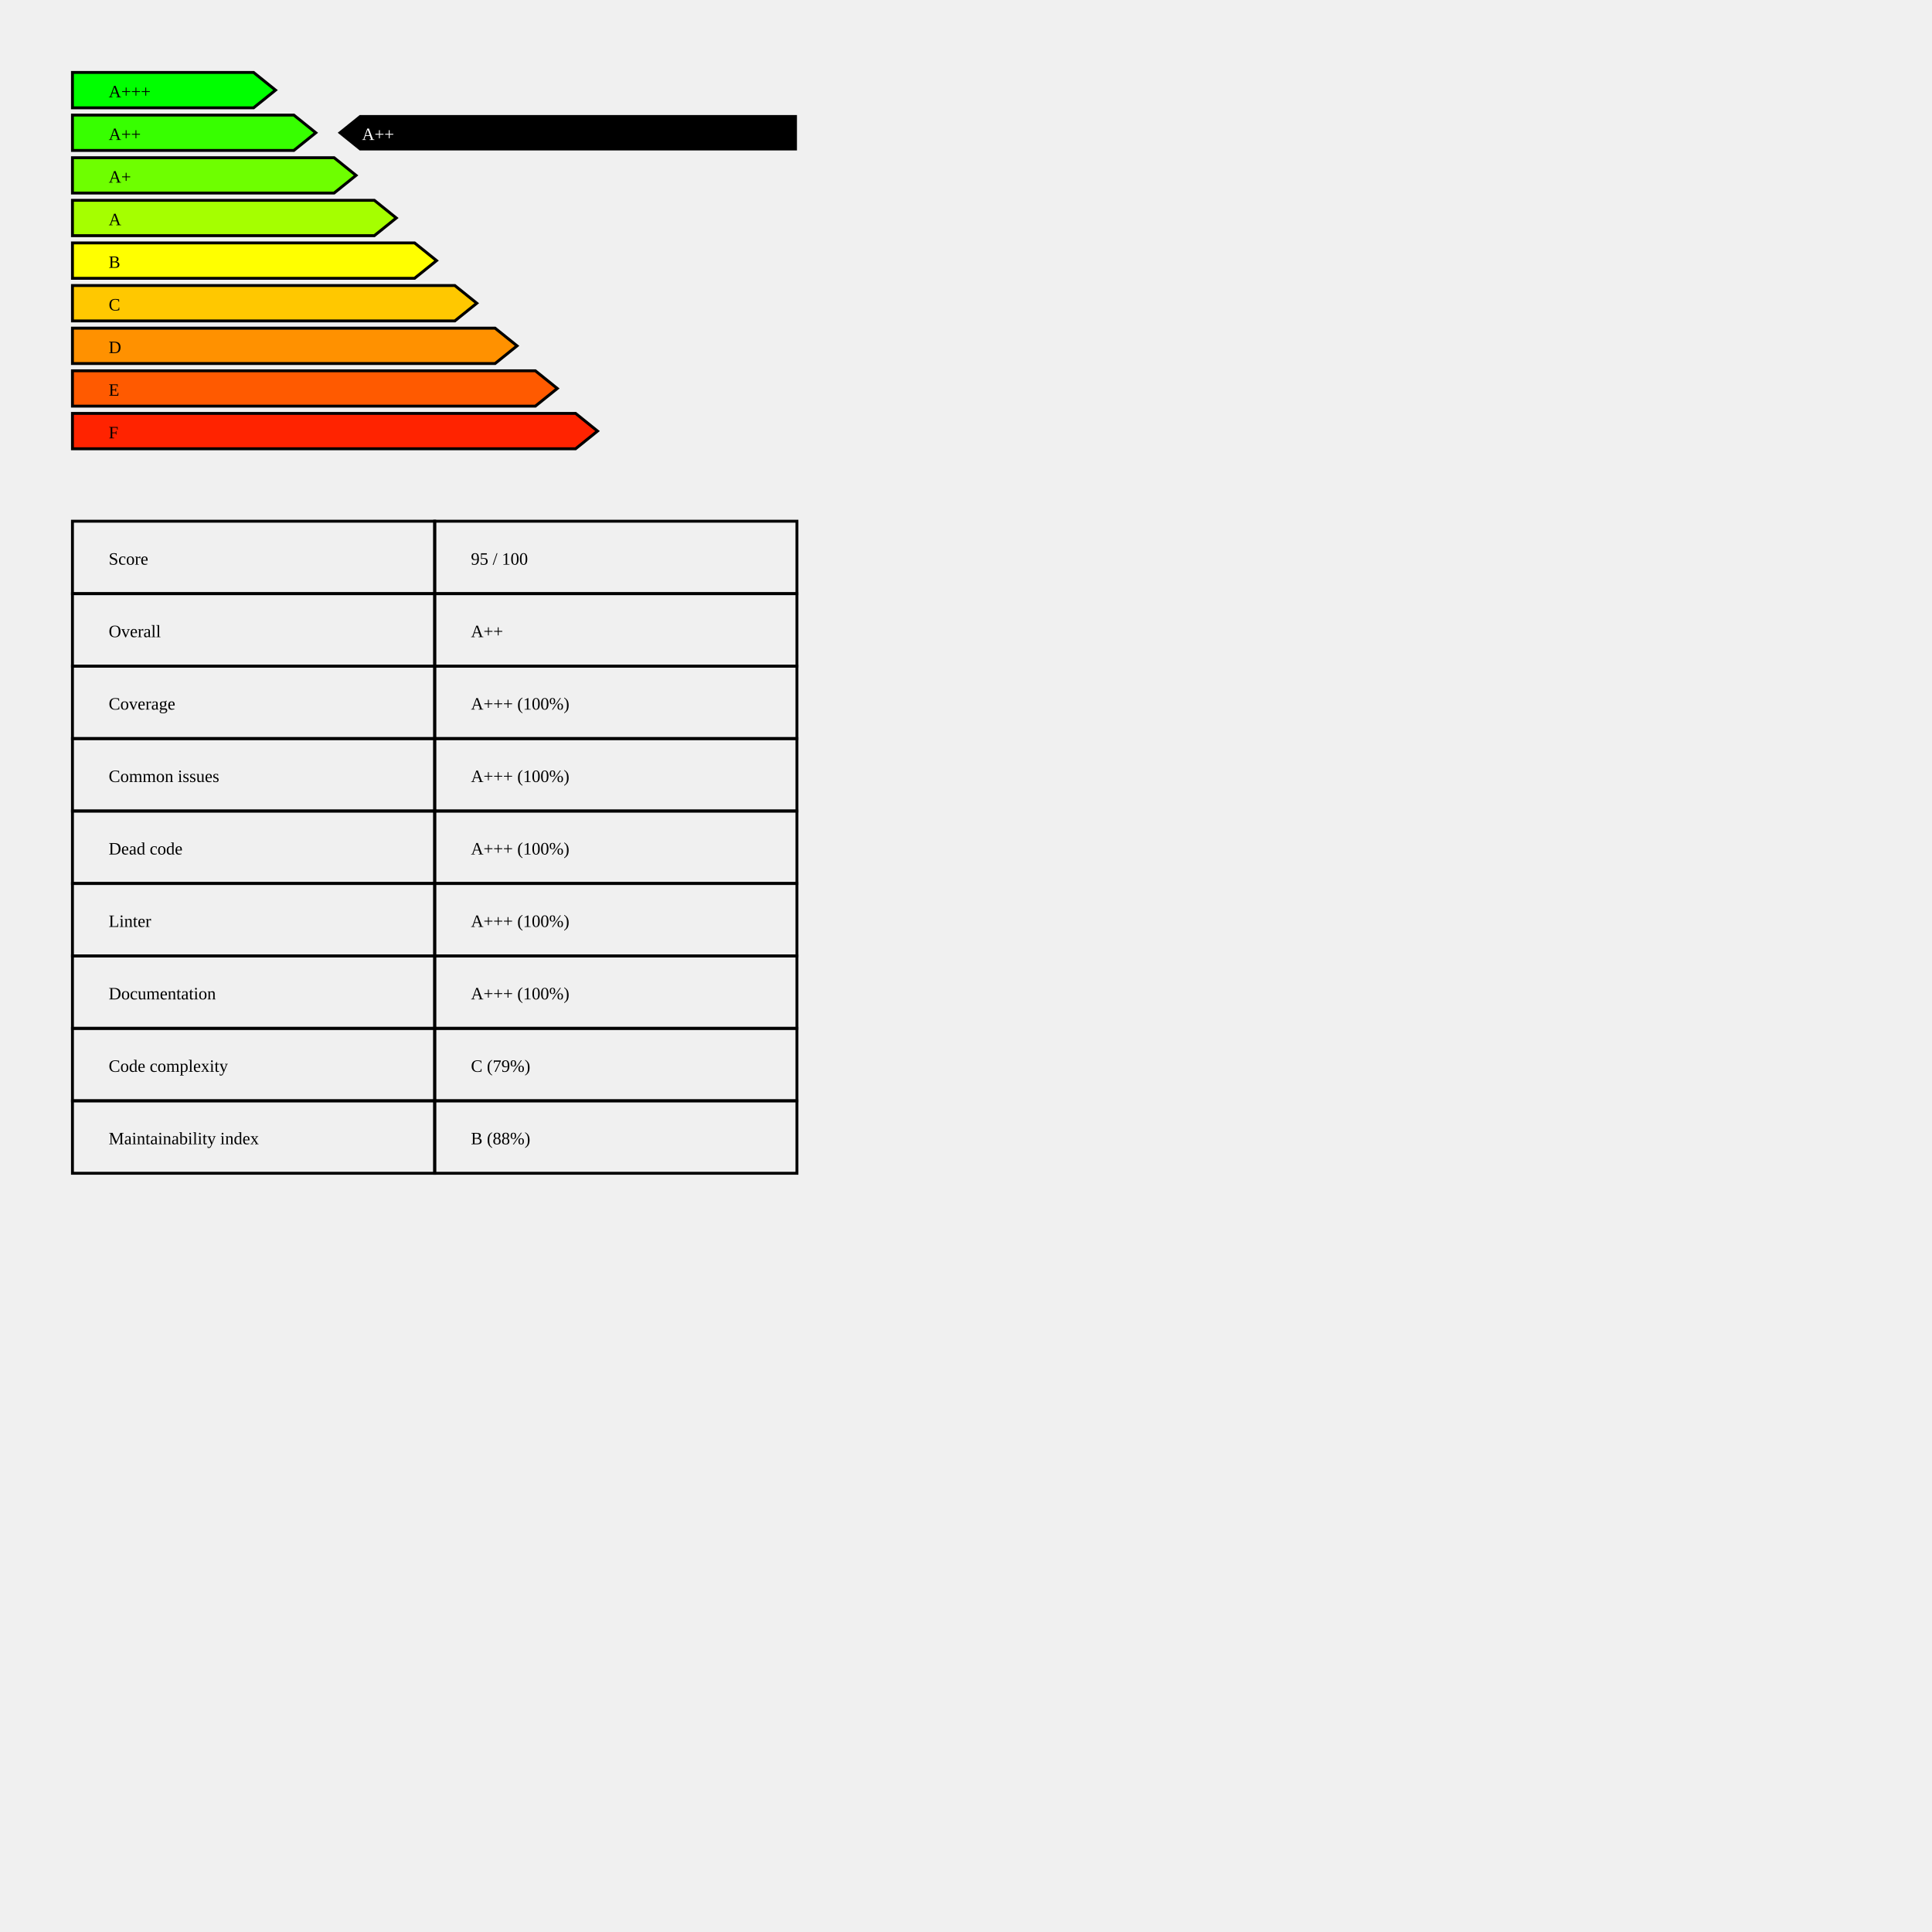
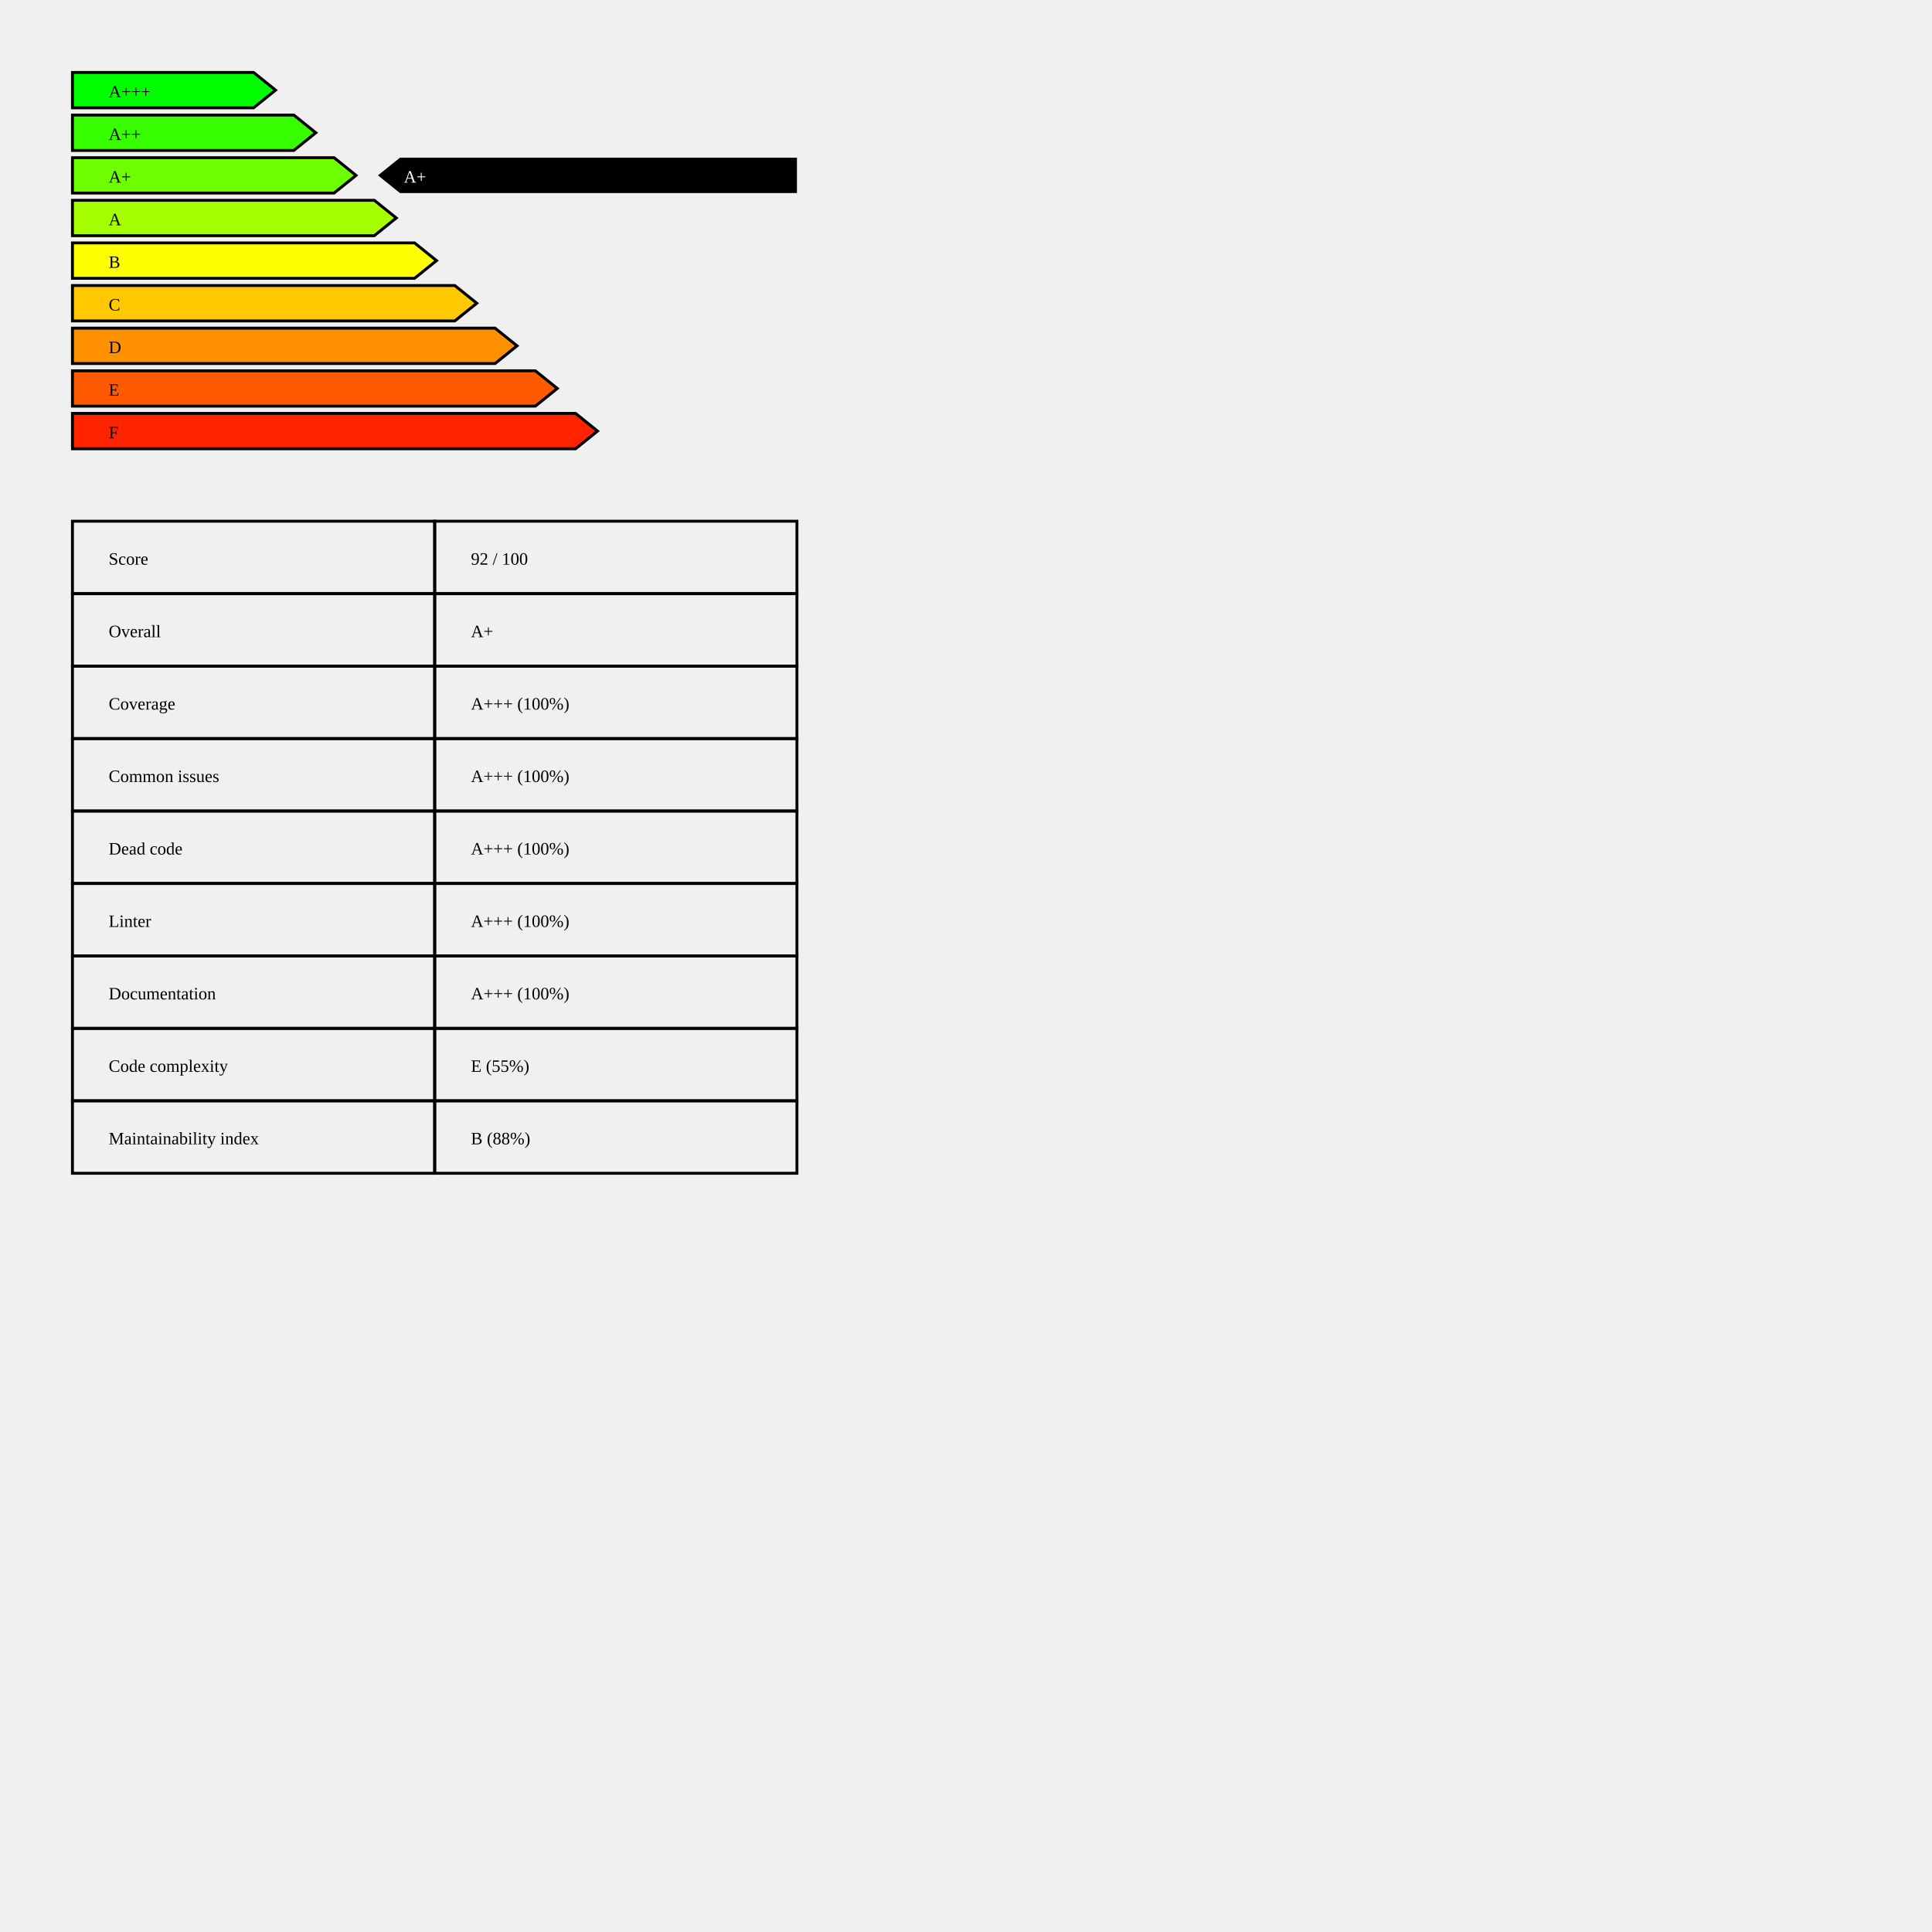
<svg xmlns="http://www.w3.org/2000/svg" baseProfile="full" height="1000pt" version="1.1" width="1000pt">
  <defs />
  <polygon points="50,50.0 175.0,50.0 190.152,62.206 175.0,74.412 50,74.412 50,50.0" style="fill:rgb(0 255 0);stroke:black;stroke-width:2;" />
  <text x="75.0" y="67.206">A+++</text>
  <polygon points="50,79.412 202.778,79.412 217.929,91.618 202.778,103.824 50,103.824 50,79.412" style="fill:rgb(55 255 0);stroke:black;stroke-width:2;" />
  <text x="75.0" y="96.618">A++</text>
  <polygon points="50,108.824 230.556,108.824 245.707,121.029 230.556,133.235 50,133.235 50,108.824" style="fill:rgb(110 255 0);stroke:black;stroke-width:2;" />
  <text x="75.0" y="126.029">A+</text>
  <polygon points="50,138.235 258.333,138.235 273.485,150.441 258.333,162.647 50,162.647 50,138.235" style="fill:rgb(165 255 0);stroke:black;stroke-width:2;" />
  <text x="75.0" y="155.441">A</text>
  <polygon points="50,167.647 286.111,167.647 301.263,179.853 286.111,192.059 50,192.059 50,167.647" style="fill:rgb(255 255 0);stroke:black;stroke-width:2;" />
  <text x="75.0" y="184.853">B</text>
  <polygon points="50,197.059 313.889,197.059 329.04,209.265 313.889,221.471 50,221.471 50,197.059" style="fill:rgb(255 200 0);stroke:black;stroke-width:2;" />
  <text x="75.0" y="214.265">C</text>
  <polygon points="50,226.471 341.667,226.471 356.818,238.676 341.667,250.882 50,250.882 50,226.471" style="fill:rgb(255 145 0);stroke:black;stroke-width:2;" />
  <text x="75.0" y="243.676">D</text>
  <polygon points="50,255.882 369.444,255.882 384.596,268.088 369.444,280.294 50,280.294 50,255.882" style="fill:rgb(255 90 0);stroke:black;stroke-width:2;" />
  <text x="75.0" y="273.088">E</text>
  <polygon points="50,285.294 397.222,285.294 412.374,297.5 397.222,309.706 50,309.706 50,285.294" style="fill:rgb(255 35 0);stroke:black;stroke-width:2;" />
  <text x="75.0" y="302.5">F</text>
-   <polygon points="248.232,79.412 233.081,91.618 248.232,103.824 550,103.824 550,79.412" style="fill:black;" />
-   <text fill="white" x="249.798" y="96.618">A++</text>
+   <polygon points="276.01,108.824 260.859,121.029 276.01,133.235 550,133.235 550,108.824" style="fill:black;" />
+   <text fill="white" x="278.687" y="126.029">A+</text>
  <text x="75.0" y="389.706">Score</text>
-   <text x="325.0" y="389.706">95 / 100</text>
+   <text x="325.0" y="389.706">92 / 100</text>
  <polygon points="50,359.706 300,359.706 300,409.706 50,409.706 50,359.706" style="fill:none; stroke:black;stroke-width:2;" />
  <polygon points="300,359.706 550,359.706 550,409.706 300,409.706 300,359.706" style="fill:none; stroke:black;stroke-width:2;" />
  <text x="75.0" y="439.706">Overall</text>
-   <text x="325.0" y="439.706">A++</text>
+   <text x="325.0" y="439.706">A+</text>
  <polygon points="50,409.706 300,409.706 300,459.706 50,459.706 50,409.706" style="fill:none; stroke:black;stroke-width:2;" />
  <polygon points="300,409.706 550,409.706 550,459.706 300,459.706 300,409.706" style="fill:none; stroke:black;stroke-width:2;" />
  <text x="75.0" y="489.706">Coverage</text>
  <text x="325.0" y="489.706">A+++  (100%)</text>
  <polygon points="50,459.706 300,459.706 300,509.706 50,509.706 50,459.706" style="fill:none; stroke:black;stroke-width:2;" />
  <polygon points="300,459.706 550,459.706 550,509.706 300,509.706 300,459.706" style="fill:none; stroke:black;stroke-width:2;" />
  <text x="75.0" y="539.706">Common issues</text>
  <text x="325.0" y="539.706">A+++  (100%)</text>
  <polygon points="50,509.706 300,509.706 300,559.706 50,559.706 50,509.706" style="fill:none; stroke:black;stroke-width:2;" />
  <polygon points="300,509.706 550,509.706 550,559.706 300,559.706 300,509.706" style="fill:none; stroke:black;stroke-width:2;" />
  <text x="75.0" y="589.706">Dead code</text>
  <text x="325.0" y="589.706">A+++  (100%)</text>
  <polygon points="50,559.706 300,559.706 300,609.706 50,609.706 50,559.706" style="fill:none; stroke:black;stroke-width:2;" />
  <polygon points="300,559.706 550,559.706 550,609.706 300,609.706 300,559.706" style="fill:none; stroke:black;stroke-width:2;" />
  <text x="75.0" y="639.706">Linter</text>
  <text x="325.0" y="639.706">A+++  (100%)</text>
  <polygon points="50,609.706 300,609.706 300,659.706 50,659.706 50,609.706" style="fill:none; stroke:black;stroke-width:2;" />
  <polygon points="300,609.706 550,609.706 550,659.706 300,659.706 300,609.706" style="fill:none; stroke:black;stroke-width:2;" />
  <text x="75.0" y="689.706">Documentation</text>
  <text x="325.0" y="689.706">A+++  (100%)</text>
  <polygon points="50,659.706 300,659.706 300,709.706 50,709.706 50,659.706" style="fill:none; stroke:black;stroke-width:2;" />
  <polygon points="300,659.706 550,659.706 550,709.706 300,709.706 300,659.706" style="fill:none; stroke:black;stroke-width:2;" />
  <text x="75.0" y="739.706">Code complexity</text>
-   <text x="325.0" y="739.706">C  (79%)</text>
+   <text x="325.0" y="739.706">E  (55%)</text>
  <polygon points="50,709.706 300,709.706 300,759.706 50,759.706 50,709.706" style="fill:none; stroke:black;stroke-width:2;" />
  <polygon points="300,709.706 550,709.706 550,759.706 300,759.706 300,709.706" style="fill:none; stroke:black;stroke-width:2;" />
  <text x="75.0" y="789.706">Maintainability index</text>
  <text x="325.0" y="789.706">B  (88%)</text>
  <polygon points="50,759.706 300,759.706 300,809.706 50,809.706 50,759.706" style="fill:none; stroke:black;stroke-width:2;" />
  <polygon points="300,759.706 550,759.706 550,809.706 300,809.706 300,759.706" style="fill:none; stroke:black;stroke-width:2;" />
</svg>
